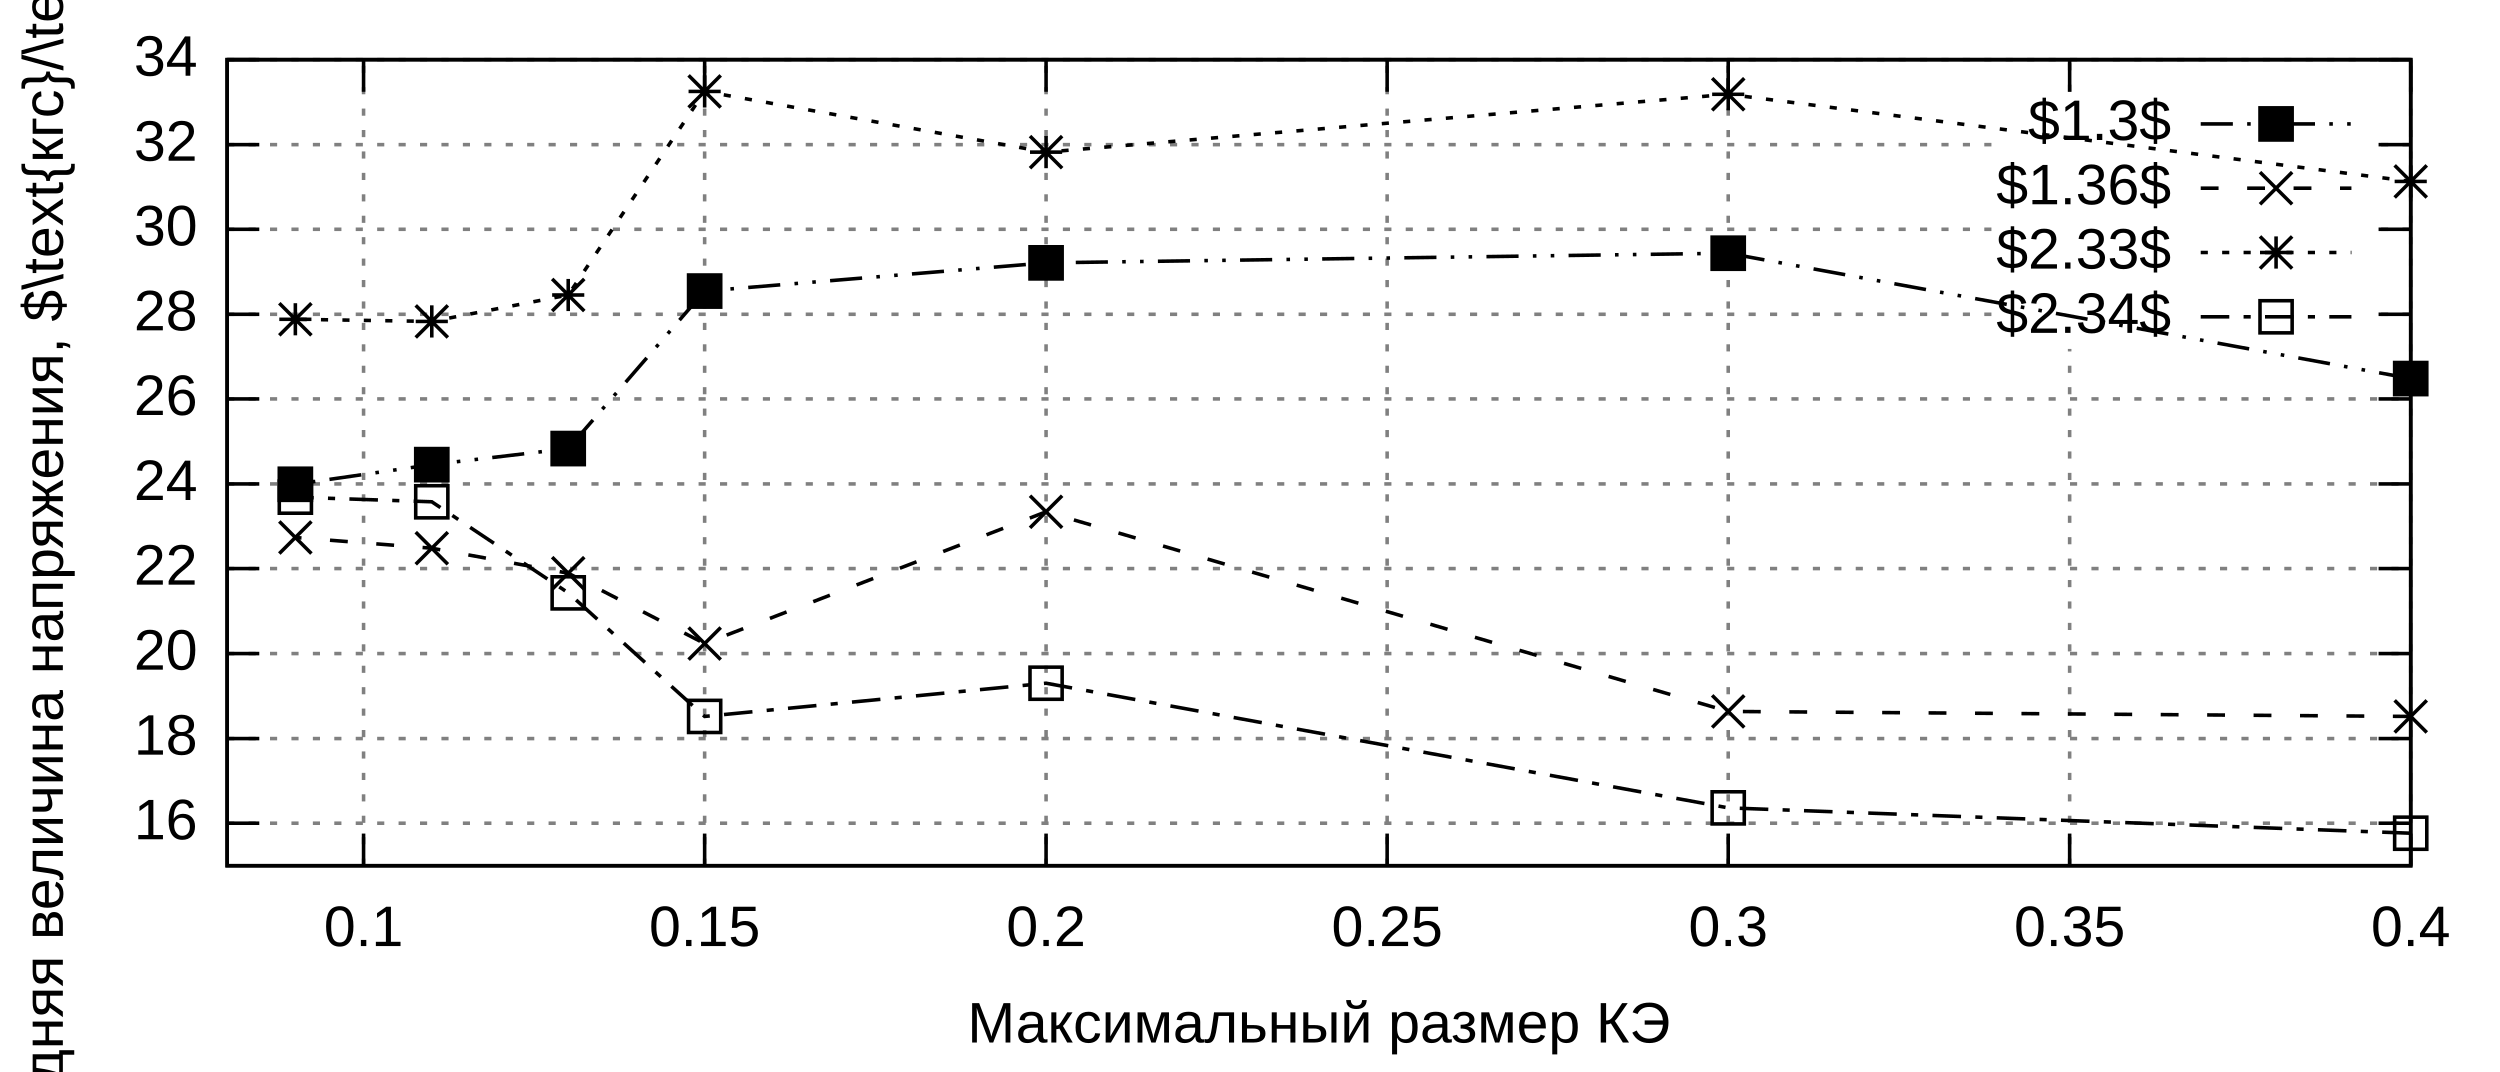
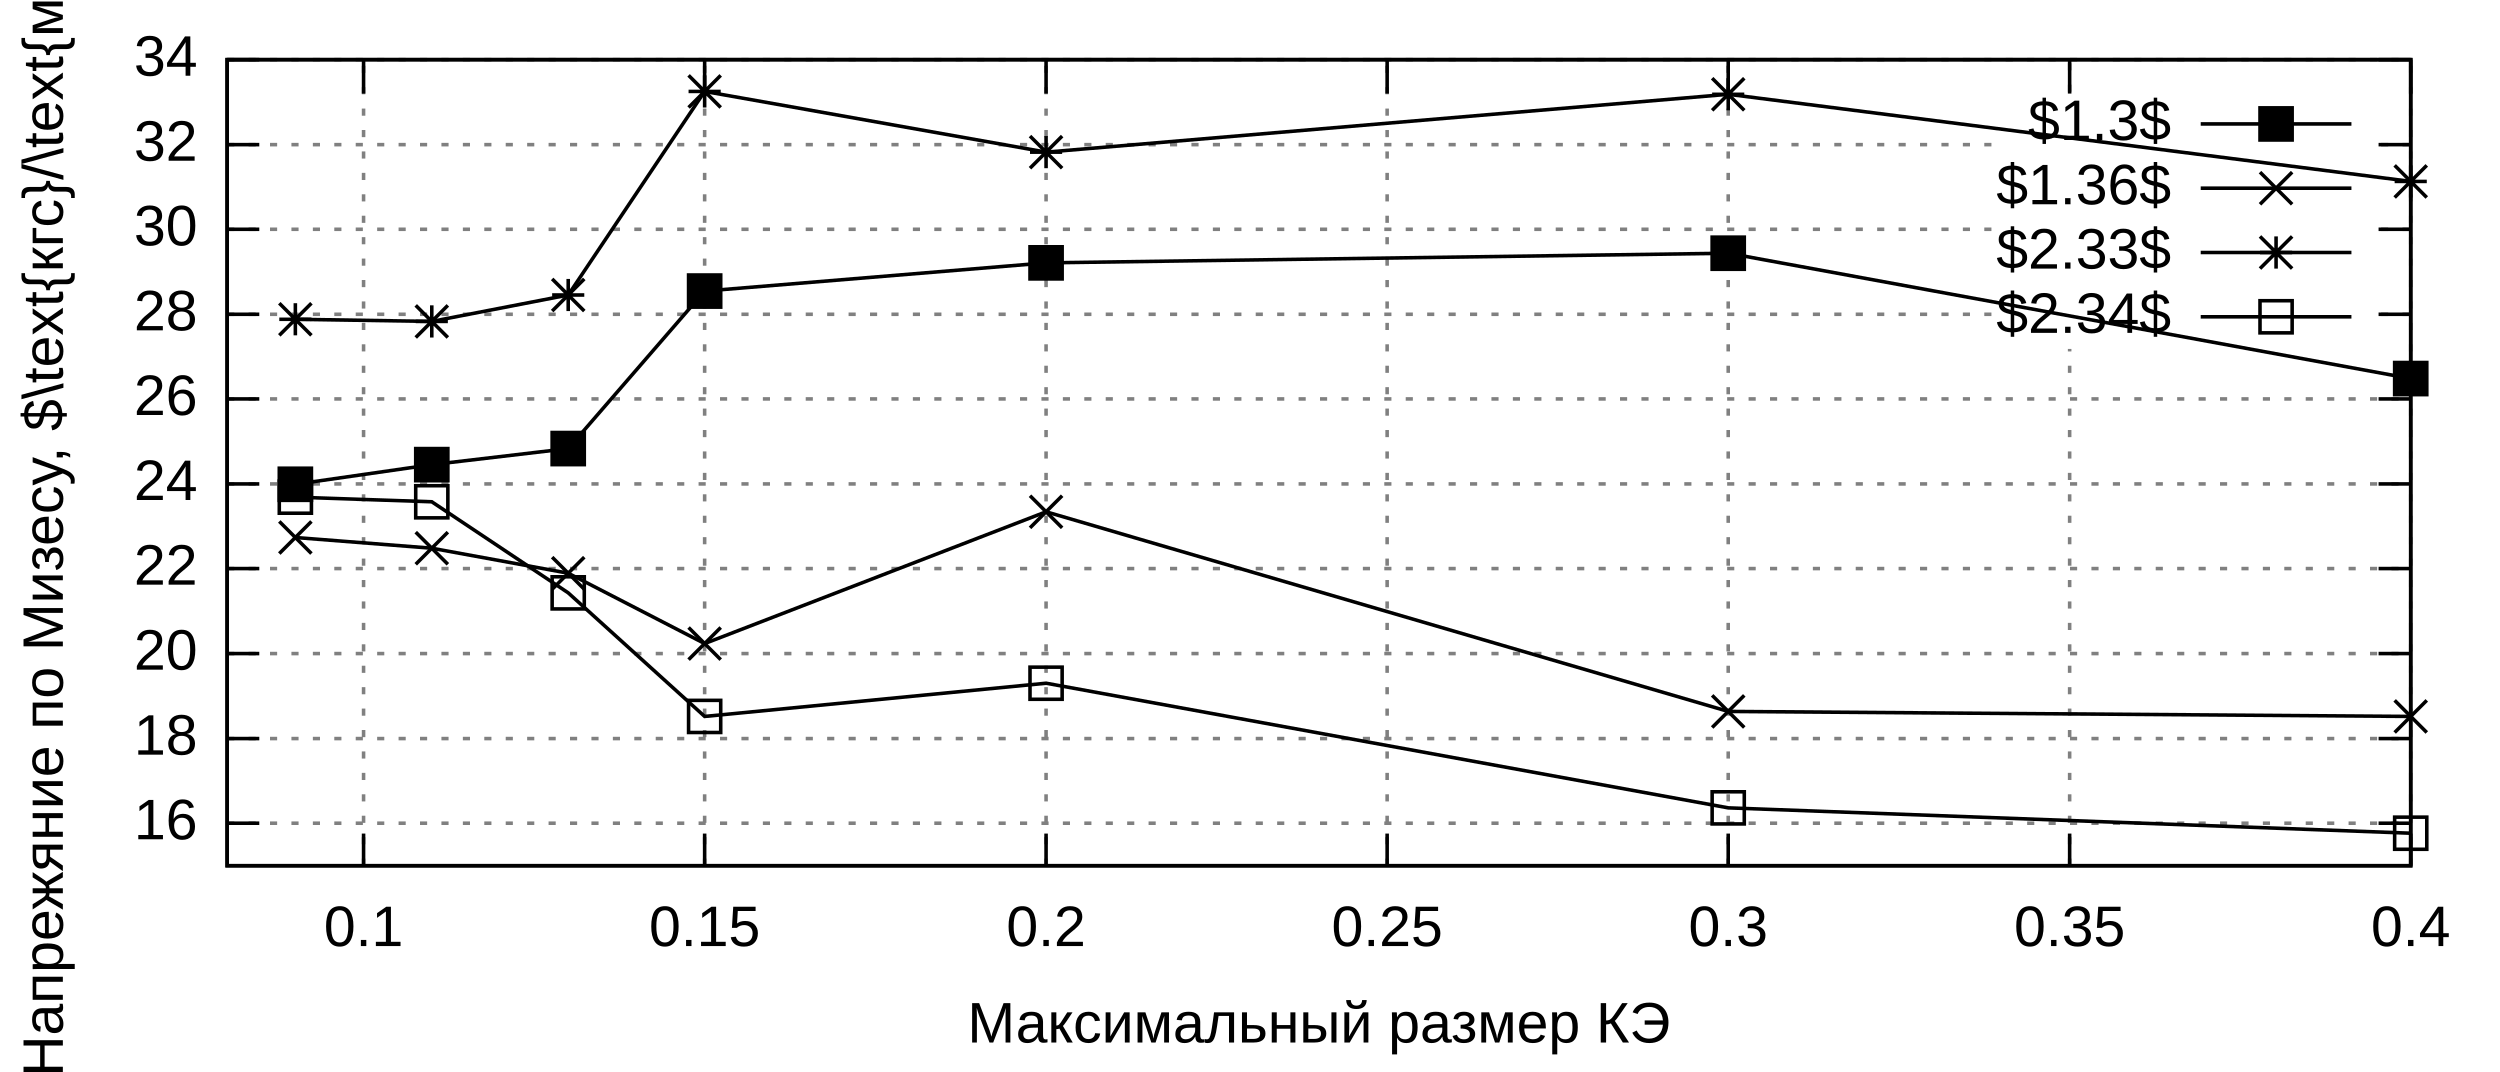
<svg xmlns="http://www.w3.org/2000/svg" xmlns:xlink="http://www.w3.org/1999/xlink" width="700" height="300" viewBox="0 0 700 300">
  <g id="gnuplot_canvas">
    <rect x="0" y="0" width="700" height="300" fill="none" />
    <defs>
      <circle id="gpDot" r="0.5" stroke-width="0.5" />
      <path id="gpPt0" stroke-width="0.222" stroke="currentColor" d="M-1,0 h2 M0,-1 v2" />
      <path id="gpPt1" stroke-width="0.222" stroke="currentColor" d="M-1,-1 L1,1 M1,-1 L-1,1" />
      <path id="gpPt2" stroke-width="0.222" stroke="currentColor" d="M-1,0 L1,0 M0,-1 L0,1 M-1,-1 L1,1 M-1,1 L1,-1" />
      <rect id="gpPt3" stroke-width="0.222" stroke="currentColor" x="-1" y="-1" width="2" height="2" />
      <rect id="gpPt4" stroke-width="0.222" stroke="currentColor" fill="currentColor" x="-1" y="-1" width="2" height="2" />
      <circle id="gpPt5" stroke-width="0.222" stroke="currentColor" cx="0" cy="0" r="1" />
      <use xlink:href="#gpPt5" id="gpPt6" fill="currentColor" stroke="none" />
      <path id="gpPt7" stroke-width="0.222" stroke="currentColor" d="M0,-1.33 L-1.33,0.67 L1.33,0.67 z" />
      <use xlink:href="#gpPt7" id="gpPt8" fill="currentColor" stroke="none" />
      <use xlink:href="#gpPt7" id="gpPt9" stroke="currentColor" transform="rotate(180)" />
      <use xlink:href="#gpPt9" id="gpPt10" fill="currentColor" stroke="none" />
      <use xlink:href="#gpPt3" id="gpPt11" stroke="currentColor" transform="rotate(45)" />
      <use xlink:href="#gpPt11" id="gpPt12" fill="currentColor" stroke="none" />
    </defs>
-     <g style="fill:none; color:white; stroke:black; stroke-width:1.00; stroke-linecap:butt; stroke-linejoin:miter">
+     <g style="fill:none; color:white; stroke:currentColor; stroke-width:1.00; stroke-linecap:butt; stroke-linejoin:miter">
</g>
    <g style="fill:none; color:black; stroke:currentColor; stroke-width:1.00; stroke-linecap:butt; stroke-linejoin:miter">
</g>
    <g style="fill:none; color:gray; stroke:currentColor; stroke-width:1.00; stroke-linecap:butt; stroke-linejoin:miter">
-       <path stroke="gray" stroke-dasharray=" 2,4" class="gridline" d="M63.6,230.5 L675.0,230.5  " />
-     </g>
-     <g style="fill:none; color:black; stroke:currentColor; stroke-width:1.00; stroke-linecap:butt; stroke-linejoin:miter">
-       <path stroke="black" d="M63.6,230.5 L72.6,230.5 M675.0,230.5 L666.0,230.5  " />
+       <path stroke="gray" stroke-dasharray=" 2,4" class="gridline" d="M63.6,230.5 L675.0,230.5  h0.01" />
+     </g>
+     <g style="fill:none; color:black; stroke:currentColor; stroke-width:1.00; stroke-linecap:butt; stroke-linejoin:miter">
+       <path stroke="black" d="M63.6,230.5 L72.6,230.5 M675.0,230.5 L666.0,230.5  h0.01" />
      <g transform="translate(55.3,235.0)" style="stroke:none; fill:black; font-family:Arial; font-size:12.00pt; text-anchor:end">
        <text> 16</text>
      </g>
    </g>
    <g style="fill:none; color:gray; stroke:currentColor; stroke-width:1.00; stroke-linecap:butt; stroke-linejoin:miter">
-       <path stroke="gray" stroke-dasharray=" 2,4" class="gridline" d="M63.6,206.8 L675.0,206.8  " />
-     </g>
-     <g style="fill:none; color:black; stroke:currentColor; stroke-width:1.00; stroke-linecap:butt; stroke-linejoin:miter">
-       <path stroke="black" d="M63.6,206.8 L72.6,206.8 M675.0,206.8 L666.0,206.8  " />
+       <path stroke="gray" stroke-dasharray=" 2,4" class="gridline" d="M63.6,206.8 L675.0,206.8  h0.01" />
+     </g>
+     <g style="fill:none; color:black; stroke:currentColor; stroke-width:1.00; stroke-linecap:butt; stroke-linejoin:miter">
+       <path stroke="black" d="M63.6,206.8 L72.6,206.8 M675.0,206.8 L666.0,206.8  h0.01" />
      <g transform="translate(55.3,211.3)" style="stroke:none; fill:black; font-family:Arial; font-size:12.00pt; text-anchor:end">
        <text> 18</text>
      </g>
    </g>
    <g style="fill:none; color:gray; stroke:currentColor; stroke-width:1.00; stroke-linecap:butt; stroke-linejoin:miter">
-       <path stroke="gray" stroke-dasharray=" 2,4" class="gridline" d="M63.6,183.0 L675.0,183.0  " />
-     </g>
-     <g style="fill:none; color:black; stroke:currentColor; stroke-width:1.00; stroke-linecap:butt; stroke-linejoin:miter">
-       <path stroke="black" d="M63.6,183.0 L72.6,183.0 M675.0,183.0 L666.0,183.0  " />
+       <path stroke="gray" stroke-dasharray=" 2,4" class="gridline" d="M63.6,183.0 L675.0,183.0  h0.01" />
+     </g>
+     <g style="fill:none; color:black; stroke:currentColor; stroke-width:1.00; stroke-linecap:butt; stroke-linejoin:miter">
+       <path stroke="black" d="M63.6,183.0 L72.6,183.0 M675.0,183.0 L666.0,183.0  h0.01" />
      <g transform="translate(55.3,187.5)" style="stroke:none; fill:black; font-family:Arial; font-size:12.00pt; text-anchor:end">
        <text> 20</text>
      </g>
    </g>
    <g style="fill:none; color:gray; stroke:currentColor; stroke-width:1.00; stroke-linecap:butt; stroke-linejoin:miter">
-       <path stroke="gray" stroke-dasharray=" 2,4" class="gridline" d="M63.6,159.2 L675.0,159.2  " />
-     </g>
-     <g style="fill:none; color:black; stroke:currentColor; stroke-width:1.00; stroke-linecap:butt; stroke-linejoin:miter">
-       <path stroke="black" d="M63.6,159.2 L72.6,159.2 M675.0,159.2 L666.0,159.2  " />
+       <path stroke="gray" stroke-dasharray=" 2,4" class="gridline" d="M63.6,159.2 L675.0,159.2  h0.01" />
+     </g>
+     <g style="fill:none; color:black; stroke:currentColor; stroke-width:1.00; stroke-linecap:butt; stroke-linejoin:miter">
+       <path stroke="black" d="M63.6,159.2 L72.6,159.2 M675.0,159.2 L666.0,159.2  h0.01" />
      <g transform="translate(55.3,163.7)" style="stroke:none; fill:black; font-family:Arial; font-size:12.00pt; text-anchor:end">
        <text> 22</text>
      </g>
    </g>
    <g style="fill:none; color:gray; stroke:currentColor; stroke-width:1.00; stroke-linecap:butt; stroke-linejoin:miter">
-       <path stroke="gray" stroke-dasharray=" 2,4" class="gridline" d="M63.6,135.5 L675.0,135.5  " />
-     </g>
-     <g style="fill:none; color:black; stroke:currentColor; stroke-width:1.00; stroke-linecap:butt; stroke-linejoin:miter">
-       <path stroke="black" d="M63.6,135.5 L72.6,135.5 M675.0,135.5 L666.0,135.5  " />
+       <path stroke="gray" stroke-dasharray=" 2,4" class="gridline" d="M63.6,135.5 L675.0,135.5  h0.01" />
+     </g>
+     <g style="fill:none; color:black; stroke:currentColor; stroke-width:1.00; stroke-linecap:butt; stroke-linejoin:miter">
+       <path stroke="black" d="M63.6,135.5 L72.6,135.5 M675.0,135.5 L666.0,135.5  h0.01" />
      <g transform="translate(55.3,140.0)" style="stroke:none; fill:black; font-family:Arial; font-size:12.00pt; text-anchor:end">
        <text> 24</text>
      </g>
    </g>
    <g style="fill:none; color:gray; stroke:currentColor; stroke-width:1.00; stroke-linecap:butt; stroke-linejoin:miter">
-       <path stroke="gray" stroke-dasharray=" 2,4" class="gridline" d="M63.6,111.7 L675.0,111.7  " />
-     </g>
-     <g style="fill:none; color:black; stroke:currentColor; stroke-width:1.00; stroke-linecap:butt; stroke-linejoin:miter">
-       <path stroke="black" d="M63.6,111.7 L72.6,111.7 M675.0,111.7 L666.0,111.7  " />
+       <path stroke="gray" stroke-dasharray=" 2,4" class="gridline" d="M63.6,111.7 L675.0,111.7  h0.01" />
+     </g>
+     <g style="fill:none; color:black; stroke:currentColor; stroke-width:1.00; stroke-linecap:butt; stroke-linejoin:miter">
+       <path stroke="black" d="M63.6,111.7 L72.6,111.7 M675.0,111.7 L666.0,111.7  h0.01" />
      <g transform="translate(55.3,116.2)" style="stroke:none; fill:black; font-family:Arial; font-size:12.00pt; text-anchor:end">
        <text> 26</text>
      </g>
    </g>
    <g style="fill:none; color:gray; stroke:currentColor; stroke-width:1.00; stroke-linecap:butt; stroke-linejoin:miter">
-       <path stroke="gray" stroke-dasharray=" 2,4" class="gridline" d="M63.6,88.0 L558.1,88.0 M666.7,88.0 L675.0,88.0  " />
-     </g>
-     <g style="fill:none; color:black; stroke:currentColor; stroke-width:1.00; stroke-linecap:butt; stroke-linejoin:miter">
-       <path stroke="black" d="M63.6,88.0 L72.6,88.0 M675.0,88.0 L666.0,88.0  " />
+       <path stroke="gray" stroke-dasharray=" 2,4" class="gridline" d="M63.6,88.0 L558.1,88.0 M666.7,88.0 L675.0,88.0  h0.01" />
+     </g>
+     <g style="fill:none; color:black; stroke:currentColor; stroke-width:1.00; stroke-linecap:butt; stroke-linejoin:miter">
+       <path stroke="black" d="M63.6,88.0 L72.6,88.0 M675.0,88.0 L666.0,88.0  h0.01" />
      <g transform="translate(55.3,92.5)" style="stroke:none; fill:black; font-family:Arial; font-size:12.00pt; text-anchor:end">
        <text> 28</text>
      </g>
    </g>
    <g style="fill:none; color:gray; stroke:currentColor; stroke-width:1.00; stroke-linecap:butt; stroke-linejoin:miter">
-       <path stroke="gray" stroke-dasharray=" 2,4" class="gridline" d="M63.6,64.2 L558.1,64.2 M666.7,64.2 L675.0,64.2  " />
-     </g>
-     <g style="fill:none; color:black; stroke:currentColor; stroke-width:1.00; stroke-linecap:butt; stroke-linejoin:miter">
-       <path stroke="black" d="M63.6,64.2 L72.6,64.2 M675.0,64.2 L666.0,64.2  " />
+       <path stroke="gray" stroke-dasharray=" 2,4" class="gridline" d="M63.6,64.2 L558.1,64.2 M666.7,64.2 L675.0,64.2  h0.01" />
+     </g>
+     <g style="fill:none; color:black; stroke:currentColor; stroke-width:1.00; stroke-linecap:butt; stroke-linejoin:miter">
+       <path stroke="black" d="M63.6,64.2 L72.6,64.2 M675.0,64.2 L666.0,64.2  h0.01" />
      <g transform="translate(55.3,68.7)" style="stroke:none; fill:black; font-family:Arial; font-size:12.00pt; text-anchor:end">
        <text> 30</text>
      </g>
    </g>
    <g style="fill:none; color:gray; stroke:currentColor; stroke-width:1.00; stroke-linecap:butt; stroke-linejoin:miter">
-       <path stroke="gray" stroke-dasharray=" 2,4" class="gridline" d="M63.6,40.5 L558.1,40.5 M666.7,40.5 L675.0,40.5  " />
-     </g>
-     <g style="fill:none; color:black; stroke:currentColor; stroke-width:1.00; stroke-linecap:butt; stroke-linejoin:miter">
-       <path stroke="black" d="M63.6,40.5 L72.6,40.5 M675.0,40.5 L666.0,40.5  " />
+       <path stroke="gray" stroke-dasharray=" 2,4" class="gridline" d="M63.6,40.5 L558.1,40.5 M666.7,40.5 L675.0,40.5  h0.01" />
+     </g>
+     <g style="fill:none; color:black; stroke:currentColor; stroke-width:1.00; stroke-linecap:butt; stroke-linejoin:miter">
+       <path stroke="black" d="M63.6,40.5 L72.6,40.5 M675.0,40.5 L666.0,40.5  h0.01" />
      <g transform="translate(55.3,45.0)" style="stroke:none; fill:black; font-family:Arial; font-size:12.00pt; text-anchor:end">
        <text> 32</text>
      </g>
    </g>
    <g style="fill:none; color:gray; stroke:currentColor; stroke-width:1.00; stroke-linecap:butt; stroke-linejoin:miter">
-       <path stroke="gray" stroke-dasharray=" 2,4" class="gridline" d="M63.6,16.7 L675.0,16.7  " />
-     </g>
-     <g style="fill:none; color:black; stroke:currentColor; stroke-width:1.00; stroke-linecap:butt; stroke-linejoin:miter">
-       <path stroke="black" d="M63.6,16.7 L72.6,16.7 M675.0,16.7 L666.0,16.7  " />
+       <path stroke="gray" stroke-dasharray=" 2,4" class="gridline" d="M63.6,16.7 L675.0,16.7  h0.01" />
+     </g>
+     <g style="fill:none; color:black; stroke:currentColor; stroke-width:1.00; stroke-linecap:butt; stroke-linejoin:miter">
+       <path stroke="black" d="M63.6,16.7 L72.6,16.7 M675.0,16.7 L666.0,16.7  h0.01" />
      <g transform="translate(55.3,21.2)" style="stroke:none; fill:black; font-family:Arial; font-size:12.00pt; text-anchor:end">
        <text> 34</text>
      </g>
    </g>
    <g style="fill:none; color:gray; stroke:currentColor; stroke-width:1.00; stroke-linecap:butt; stroke-linejoin:miter">
-       <path stroke="gray" stroke-dasharray=" 2,4" class="gridline" d="M101.8,242.4 L101.8,16.7  " />
-     </g>
-     <g style="fill:none; color:black; stroke:currentColor; stroke-width:1.00; stroke-linecap:butt; stroke-linejoin:miter">
-       <path stroke="black" d="M101.8,242.4 L101.8,233.4 M101.8,16.7 L101.8,25.7  " />
+       <path stroke="gray" stroke-dasharray=" 2,4" class="gridline" d="M101.8,242.4 L101.8,16.7  h0.01" />
+     </g>
+     <g style="fill:none; color:black; stroke:currentColor; stroke-width:1.00; stroke-linecap:butt; stroke-linejoin:miter">
+       <path stroke="black" d="M101.8,242.4 L101.8,233.4 M101.8,16.7 L101.8,25.7  h0.01" />
      <g transform="translate(101.8,264.9)" style="stroke:none; fill:black; font-family:Arial; font-size:12.00pt; text-anchor:middle">
        <text> 0.1</text>
      </g>
    </g>
    <g style="fill:none; color:gray; stroke:currentColor; stroke-width:1.00; stroke-linecap:butt; stroke-linejoin:miter">
-       <path stroke="gray" stroke-dasharray=" 2,4" class="gridline" d="M197.3,242.4 L197.3,16.7  " />
-     </g>
-     <g style="fill:none; color:black; stroke:currentColor; stroke-width:1.00; stroke-linecap:butt; stroke-linejoin:miter">
-       <path stroke="black" d="M197.3,242.4 L197.3,233.4 M197.3,16.7 L197.3,25.7  " />
+       <path stroke="gray" stroke-dasharray=" 2,4" class="gridline" d="M197.3,242.4 L197.3,16.7  h0.01" />
+     </g>
+     <g style="fill:none; color:black; stroke:currentColor; stroke-width:1.00; stroke-linecap:butt; stroke-linejoin:miter">
+       <path stroke="black" d="M197.3,242.4 L197.3,233.4 M197.3,16.7 L197.3,25.7  h0.01" />
      <g transform="translate(197.3,264.9)" style="stroke:none; fill:black; font-family:Arial; font-size:12.00pt; text-anchor:middle">
        <text> 0.15</text>
      </g>
    </g>
    <g style="fill:none; color:gray; stroke:currentColor; stroke-width:1.00; stroke-linecap:butt; stroke-linejoin:miter">
-       <path stroke="gray" stroke-dasharray=" 2,4" class="gridline" d="M292.9,242.4 L292.9,16.7  " />
-     </g>
-     <g style="fill:none; color:black; stroke:currentColor; stroke-width:1.00; stroke-linecap:butt; stroke-linejoin:miter">
-       <path stroke="black" d="M292.9,242.4 L292.9,233.4 M292.9,16.7 L292.9,25.7  " />
+       <path stroke="gray" stroke-dasharray=" 2,4" class="gridline" d="M292.9,242.4 L292.9,16.7  h0.01" />
+     </g>
+     <g style="fill:none; color:black; stroke:currentColor; stroke-width:1.00; stroke-linecap:butt; stroke-linejoin:miter">
+       <path stroke="black" d="M292.9,242.4 L292.9,233.4 M292.9,16.7 L292.9,25.7  h0.01" />
      <g transform="translate(292.9,264.9)" style="stroke:none; fill:black; font-family:Arial; font-size:12.00pt; text-anchor:middle">
        <text> 0.2</text>
      </g>
    </g>
    <g style="fill:none; color:gray; stroke:currentColor; stroke-width:1.00; stroke-linecap:butt; stroke-linejoin:miter">
-       <path stroke="gray" stroke-dasharray=" 2,4" class="gridline" d="M388.4,242.4 L388.4,16.7  " />
-     </g>
-     <g style="fill:none; color:black; stroke:currentColor; stroke-width:1.00; stroke-linecap:butt; stroke-linejoin:miter">
-       <path stroke="black" d="M388.4,242.4 L388.4,233.4 M388.4,16.7 L388.4,25.7  " />
+       <path stroke="gray" stroke-dasharray=" 2,4" class="gridline" d="M388.4,242.4 L388.4,16.7  h0.01" />
+     </g>
+     <g style="fill:none; color:black; stroke:currentColor; stroke-width:1.00; stroke-linecap:butt; stroke-linejoin:miter">
+       <path stroke="black" d="M388.4,242.4 L388.4,233.4 M388.4,16.7 L388.4,25.7  h0.01" />
      <g transform="translate(388.4,264.9)" style="stroke:none; fill:black; font-family:Arial; font-size:12.00pt; text-anchor:middle">
        <text> 0.25</text>
      </g>
    </g>
    <g style="fill:none; color:gray; stroke:currentColor; stroke-width:1.00; stroke-linecap:butt; stroke-linejoin:miter">
-       <path stroke="gray" stroke-dasharray=" 2,4" class="gridline" d="M483.9,242.4 L483.9,16.7  " />
-     </g>
-     <g style="fill:none; color:black; stroke:currentColor; stroke-width:1.00; stroke-linecap:butt; stroke-linejoin:miter">
-       <path stroke="black" d="M483.9,242.4 L483.9,233.4 M483.9,16.7 L483.9,25.7  " />
+       <path stroke="gray" stroke-dasharray=" 2,4" class="gridline" d="M483.9,242.4 L483.9,16.7  h0.01" />
+     </g>
+     <g style="fill:none; color:black; stroke:currentColor; stroke-width:1.00; stroke-linecap:butt; stroke-linejoin:miter">
+       <path stroke="black" d="M483.9,242.4 L483.9,233.4 M483.9,16.7 L483.9,25.7  h0.01" />
      <g transform="translate(483.9,264.9)" style="stroke:none; fill:black; font-family:Arial; font-size:12.00pt; text-anchor:middle">
        <text> 0.3</text>
      </g>
    </g>
    <g style="fill:none; color:gray; stroke:currentColor; stroke-width:1.00; stroke-linecap:butt; stroke-linejoin:miter">
-       <path stroke="gray" stroke-dasharray=" 2,4" class="gridline" d="M579.5,242.4 L579.5,97.7 M579.5,25.7 L579.5,16.7  " />
-     </g>
-     <g style="fill:none; color:black; stroke:currentColor; stroke-width:1.00; stroke-linecap:butt; stroke-linejoin:miter">
-       <path stroke="black" d="M579.5,242.4 L579.5,233.4 M579.5,16.7 L579.5,25.7  " />
+       <path stroke="gray" stroke-dasharray=" 2,4" class="gridline" d="M579.5,242.4 L579.5,97.7 M579.5,25.7 L579.5,16.7  h0.01" />
+     </g>
+     <g style="fill:none; color:black; stroke:currentColor; stroke-width:1.00; stroke-linecap:butt; stroke-linejoin:miter">
+       <path stroke="black" d="M579.5,242.4 L579.5,233.4 M579.5,16.7 L579.5,25.7  h0.01" />
      <g transform="translate(579.5,264.9)" style="stroke:none; fill:black; font-family:Arial; font-size:12.00pt; text-anchor:middle">
        <text> 0.35</text>
      </g>
    </g>
    <g style="fill:none; color:gray; stroke:currentColor; stroke-width:1.00; stroke-linecap:butt; stroke-linejoin:miter">
-       <path stroke="gray" stroke-dasharray=" 2,4" class="gridline" d="M675.0,242.4 L675.0,16.7  " />
-     </g>
-     <g style="fill:none; color:black; stroke:currentColor; stroke-width:1.00; stroke-linecap:butt; stroke-linejoin:miter">
-       <path stroke="black" d="M675.0,242.4 L675.0,233.4 M675.0,16.7 L675.0,25.7  " />
+       <path stroke="gray" stroke-dasharray=" 2,4" class="gridline" d="M675.0,242.4 L675.0,16.7  h0.01" />
+     </g>
+     <g style="fill:none; color:black; stroke:currentColor; stroke-width:1.00; stroke-linecap:butt; stroke-linejoin:miter">
+       <path stroke="black" d="M675.0,242.4 L675.0,233.4 M675.0,16.7 L675.0,25.7  h0.01" />
      <g transform="translate(675.0,264.9)" style="stroke:none; fill:black; font-family:Arial; font-size:12.00pt; text-anchor:middle">
        <text> 0.4</text>
      </g>
-       <path stroke="black" d="M63.6,16.7 L63.6,242.4 L675.0,242.4 L675.0,16.7 L63.6,16.7 Z  " />
+       <path stroke="black" d="M63.6,16.7 L63.6,242.4 L675.0,242.4 L675.0,16.7 L63.6,16.7 Z  h0.01" />
      <g transform="translate(17.6,129.6) rotate(270)" style="stroke:none; fill:black; font-family:Arial; font-size:12.00pt; text-anchor:middle">
-         <text>Средняя величина напряжения, $\text{кгс}/\text{мм}^2$</text>
+         <text>Напрежяние по Мизесу, $\text{кгс}/\text{мм}^2$</text>
      </g>
      <g transform="translate(369.3,291.9)" style="stroke:none; fill:black; font-family:Arial; font-size:12.00pt; text-anchor:middle">
        <text>Максимальный размер КЭ</text>
      </g>
    </g>
    <g id="gnuplot_plot_1">
      <g style="fill:none; color:#157545; stroke:currentColor; stroke-width:1.00; stroke-linecap:butt; stroke-linejoin:miter">
        <g transform="translate(607.9,39.2)" style="stroke:none; fill:black; font-family:Arial; font-size:12.00pt; text-anchor:end">
          <text>$1.3$</text>
        </g>
-         <path stroke="rgb(  0,   0,   0)" stroke-dasharray=" 9,4,1,4,1,4" d="M616.2,34.7 L658.4,34.7 M675.0,106.0 L483.9,70.9 L292.9,73.6 L197.3,81.5 L159.1,125.6 L120.9,130.1    L82.7,135.6  " />
+         <path stroke="rgb(  0,   0,   0)" d="M616.2,34.7 L658.4,34.7 M675.0,106.0 L483.9,70.9 L292.9,73.6 L197.3,81.5 L159.1,125.6 L120.9,130.1    L82.7,135.6  h0.01" />
        <use xlink:href="#gpPt4" transform="translate(675.0,106.0) scale(4.50)" color="rgb(  0,   0,   0)" />
        <use xlink:href="#gpPt4" transform="translate(483.9,70.9) scale(4.50)" color="rgb(  0,   0,   0)" />
        <use xlink:href="#gpPt4" transform="translate(292.9,73.6) scale(4.50)" color="rgb(  0,   0,   0)" />
        <use xlink:href="#gpPt4" transform="translate(197.3,81.5) scale(4.50)" color="rgb(  0,   0,   0)" />
        <use xlink:href="#gpPt4" transform="translate(159.1,125.6) scale(4.50)" color="rgb(  0,   0,   0)" />
        <use xlink:href="#gpPt4" transform="translate(120.9,130.1) scale(4.50)" color="rgb(  0,   0,   0)" />
        <use xlink:href="#gpPt4" transform="translate(82.7,135.6) scale(4.50)" color="rgb(  0,   0,   0)" />
        <use xlink:href="#gpPt4" transform="translate(637.3,34.7) scale(4.50)" color="rgb(  0,   0,   0)" />
      </g>
    </g>
    <g id="gnuplot_plot_2">
      <g style="fill:none; color:green; stroke:currentColor; stroke-width:1.00; stroke-linecap:butt; stroke-linejoin:miter">
        <g transform="translate(607.9,57.2)" style="stroke:none; fill:black; font-family:Arial; font-size:12.00pt; text-anchor:end">
          <text>$1.36$</text>
        </g>
-         <path stroke="rgb(  0,   0,   0)" stroke-dasharray=" 5,8" d="M616.2,52.7 L658.4,52.7 M675.0,200.6 L483.9,199.2 L292.9,143.3 L197.3,180.2 L159.1,160.5 L120.9,153.5    L82.7,150.5  " />
+         <path stroke="rgb(  0,   0,   0)" d="M616.2,52.7 L658.4,52.7 M675.0,200.6 L483.9,199.2 L292.9,143.3 L197.3,180.2 L159.1,160.5 L120.9,153.5    L82.7,150.5  h0.01" />
        <use xlink:href="#gpPt1" transform="translate(675.0,200.6) scale(4.50)" color="rgb(  0,   0,   0)" />
        <use xlink:href="#gpPt1" transform="translate(483.9,199.2) scale(4.50)" color="rgb(  0,   0,   0)" />
        <use xlink:href="#gpPt1" transform="translate(292.9,143.3) scale(4.50)" color="rgb(  0,   0,   0)" />
        <use xlink:href="#gpPt1" transform="translate(197.3,180.2) scale(4.50)" color="rgb(  0,   0,   0)" />
        <use xlink:href="#gpPt1" transform="translate(159.1,160.5) scale(4.50)" color="rgb(  0,   0,   0)" />
        <use xlink:href="#gpPt1" transform="translate(120.9,153.5) scale(4.50)" color="rgb(  0,   0,   0)" />
        <use xlink:href="#gpPt1" transform="translate(82.7,150.5) scale(4.50)" color="rgb(  0,   0,   0)" />
        <use xlink:href="#gpPt1" transform="translate(637.3,52.7) scale(4.50)" color="rgb(  0,   0,   0)" />
      </g>
    </g>
    <g id="gnuplot_plot_3">
      <g style="fill:none; color:blue; stroke:currentColor; stroke-width:1.00; stroke-linecap:butt; stroke-linejoin:miter">
        <g transform="translate(607.9,75.2)" style="stroke:none; fill:black; font-family:Arial; font-size:12.00pt; text-anchor:end">
          <text>$2.33$</text>
        </g>
-         <path stroke="rgb(  0,   0,   0)" stroke-dasharray=" 2,4" d="M616.2,70.7 L658.4,70.7 M675.0,50.8 L483.9,26.4 L292.9,42.6 L197.3,25.6 L159.1,82.6 L120.9,90.0    L82.7,89.4  " />
+         <path stroke="rgb(  0,   0,   0)" d="M616.2,70.7 L658.4,70.7 M675.0,50.8 L483.9,26.4 L292.9,42.6 L197.3,25.6 L159.1,82.6 L120.9,90.0    L82.7,89.4  h0.01" />
        <use xlink:href="#gpPt2" transform="translate(675.0,50.8) scale(4.50)" color="rgb(  0,   0,   0)" />
        <use xlink:href="#gpPt2" transform="translate(483.9,26.4) scale(4.50)" color="rgb(  0,   0,   0)" />
        <use xlink:href="#gpPt2" transform="translate(292.9,42.6) scale(4.50)" color="rgb(  0,   0,   0)" />
        <use xlink:href="#gpPt2" transform="translate(197.3,25.6) scale(4.50)" color="rgb(  0,   0,   0)" />
        <use xlink:href="#gpPt2" transform="translate(159.1,82.6) scale(4.50)" color="rgb(  0,   0,   0)" />
        <use xlink:href="#gpPt2" transform="translate(120.9,90.0) scale(4.50)" color="rgb(  0,   0,   0)" />
        <use xlink:href="#gpPt2" transform="translate(82.7,89.4) scale(4.50)" color="rgb(  0,   0,   0)" />
        <use xlink:href="#gpPt2" transform="translate(637.3,70.7) scale(4.50)" color="rgb(  0,   0,   0)" />
      </g>
    </g>
    <g id="gnuplot_plot_4">
      <g style="fill:none; color:cyan; stroke:currentColor; stroke-width:1.00; stroke-linecap:butt; stroke-linejoin:miter">
        <g transform="translate(607.9,93.2)" style="stroke:none; fill:black; font-family:Arial; font-size:12.00pt; text-anchor:end">
          <text>$2.34$</text>
        </g>
-         <path stroke="rgb(  0,   0,   0)" stroke-dasharray=" 8,4,2,4" d="M616.2,88.7 L658.4,88.7 M675.0,233.3 L483.9,226.2 L292.9,191.3 L197.3,200.6 L159.1,166.0 L120.9,140.5    L82.7,139.2  " />
+         <path stroke="rgb(  0,   0,   0)" d="M616.2,88.7 L658.4,88.7 M675.0,233.3 L483.9,226.2 L292.9,191.3 L197.3,200.6 L159.1,166.0 L120.9,140.5    L82.7,139.2  h0.01" />
        <use xlink:href="#gpPt3" transform="translate(675.0,233.3) scale(4.50)" color="rgb(  0,   0,   0)" />
        <use xlink:href="#gpPt3" transform="translate(483.9,226.2) scale(4.50)" color="rgb(  0,   0,   0)" />
        <use xlink:href="#gpPt3" transform="translate(292.9,191.3) scale(4.50)" color="rgb(  0,   0,   0)" />
        <use xlink:href="#gpPt3" transform="translate(197.3,200.6) scale(4.50)" color="rgb(  0,   0,   0)" />
        <use xlink:href="#gpPt3" transform="translate(159.1,166.0) scale(4.50)" color="rgb(  0,   0,   0)" />
        <use xlink:href="#gpPt3" transform="translate(120.9,140.5) scale(4.50)" color="rgb(  0,   0,   0)" />
        <use xlink:href="#gpPt3" transform="translate(82.7,139.2) scale(4.50)" color="rgb(  0,   0,   0)" />
        <use xlink:href="#gpPt3" transform="translate(637.3,88.7) scale(4.50)" color="rgb(  0,   0,   0)" />
      </g>
    </g>
    <g style="fill:none; color:black; stroke:currentColor; stroke-width:1.00; stroke-linecap:butt; stroke-linejoin:miter">
-       <path stroke="black" d="M63.6,16.7 L63.6,242.4 L675.0,242.4 L675.0,16.7 L63.6,16.7 Z  " />
+       <path stroke="black" d="M63.6,16.7 L63.6,242.4 L675.0,242.4 L675.0,16.7 L63.6,16.7 Z  h0.01" />
    </g>
  </g>
</svg>
